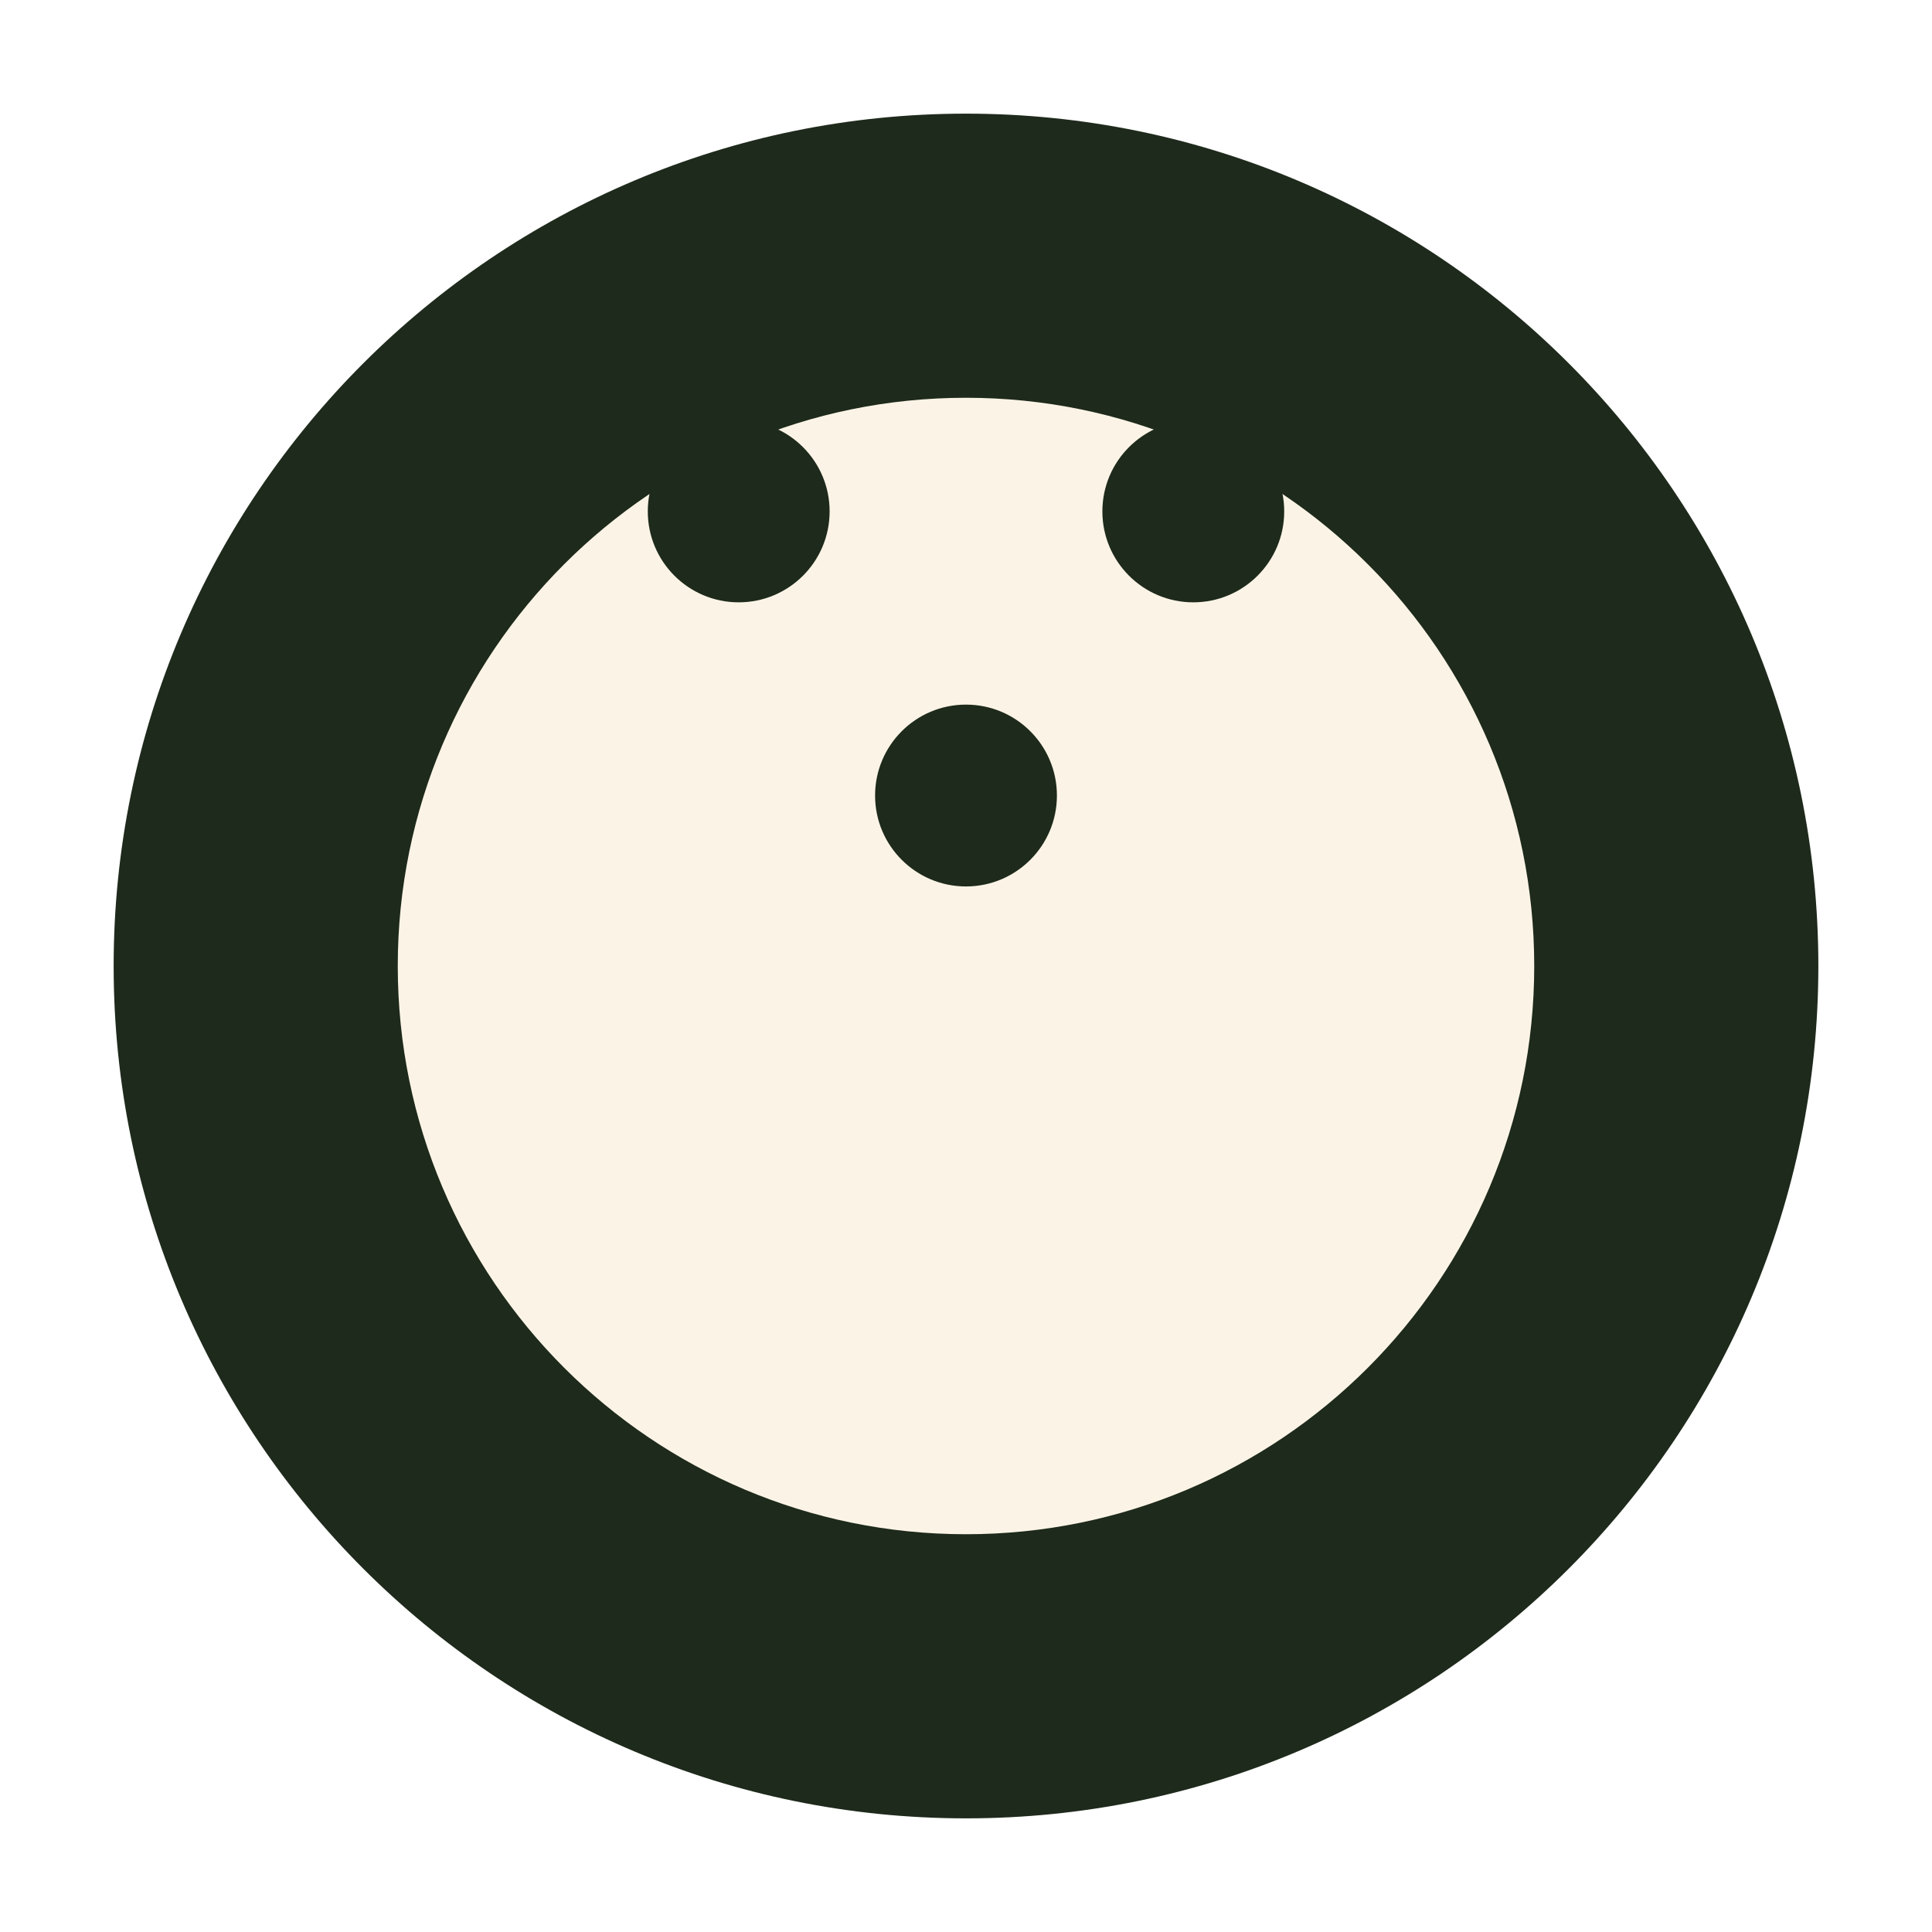
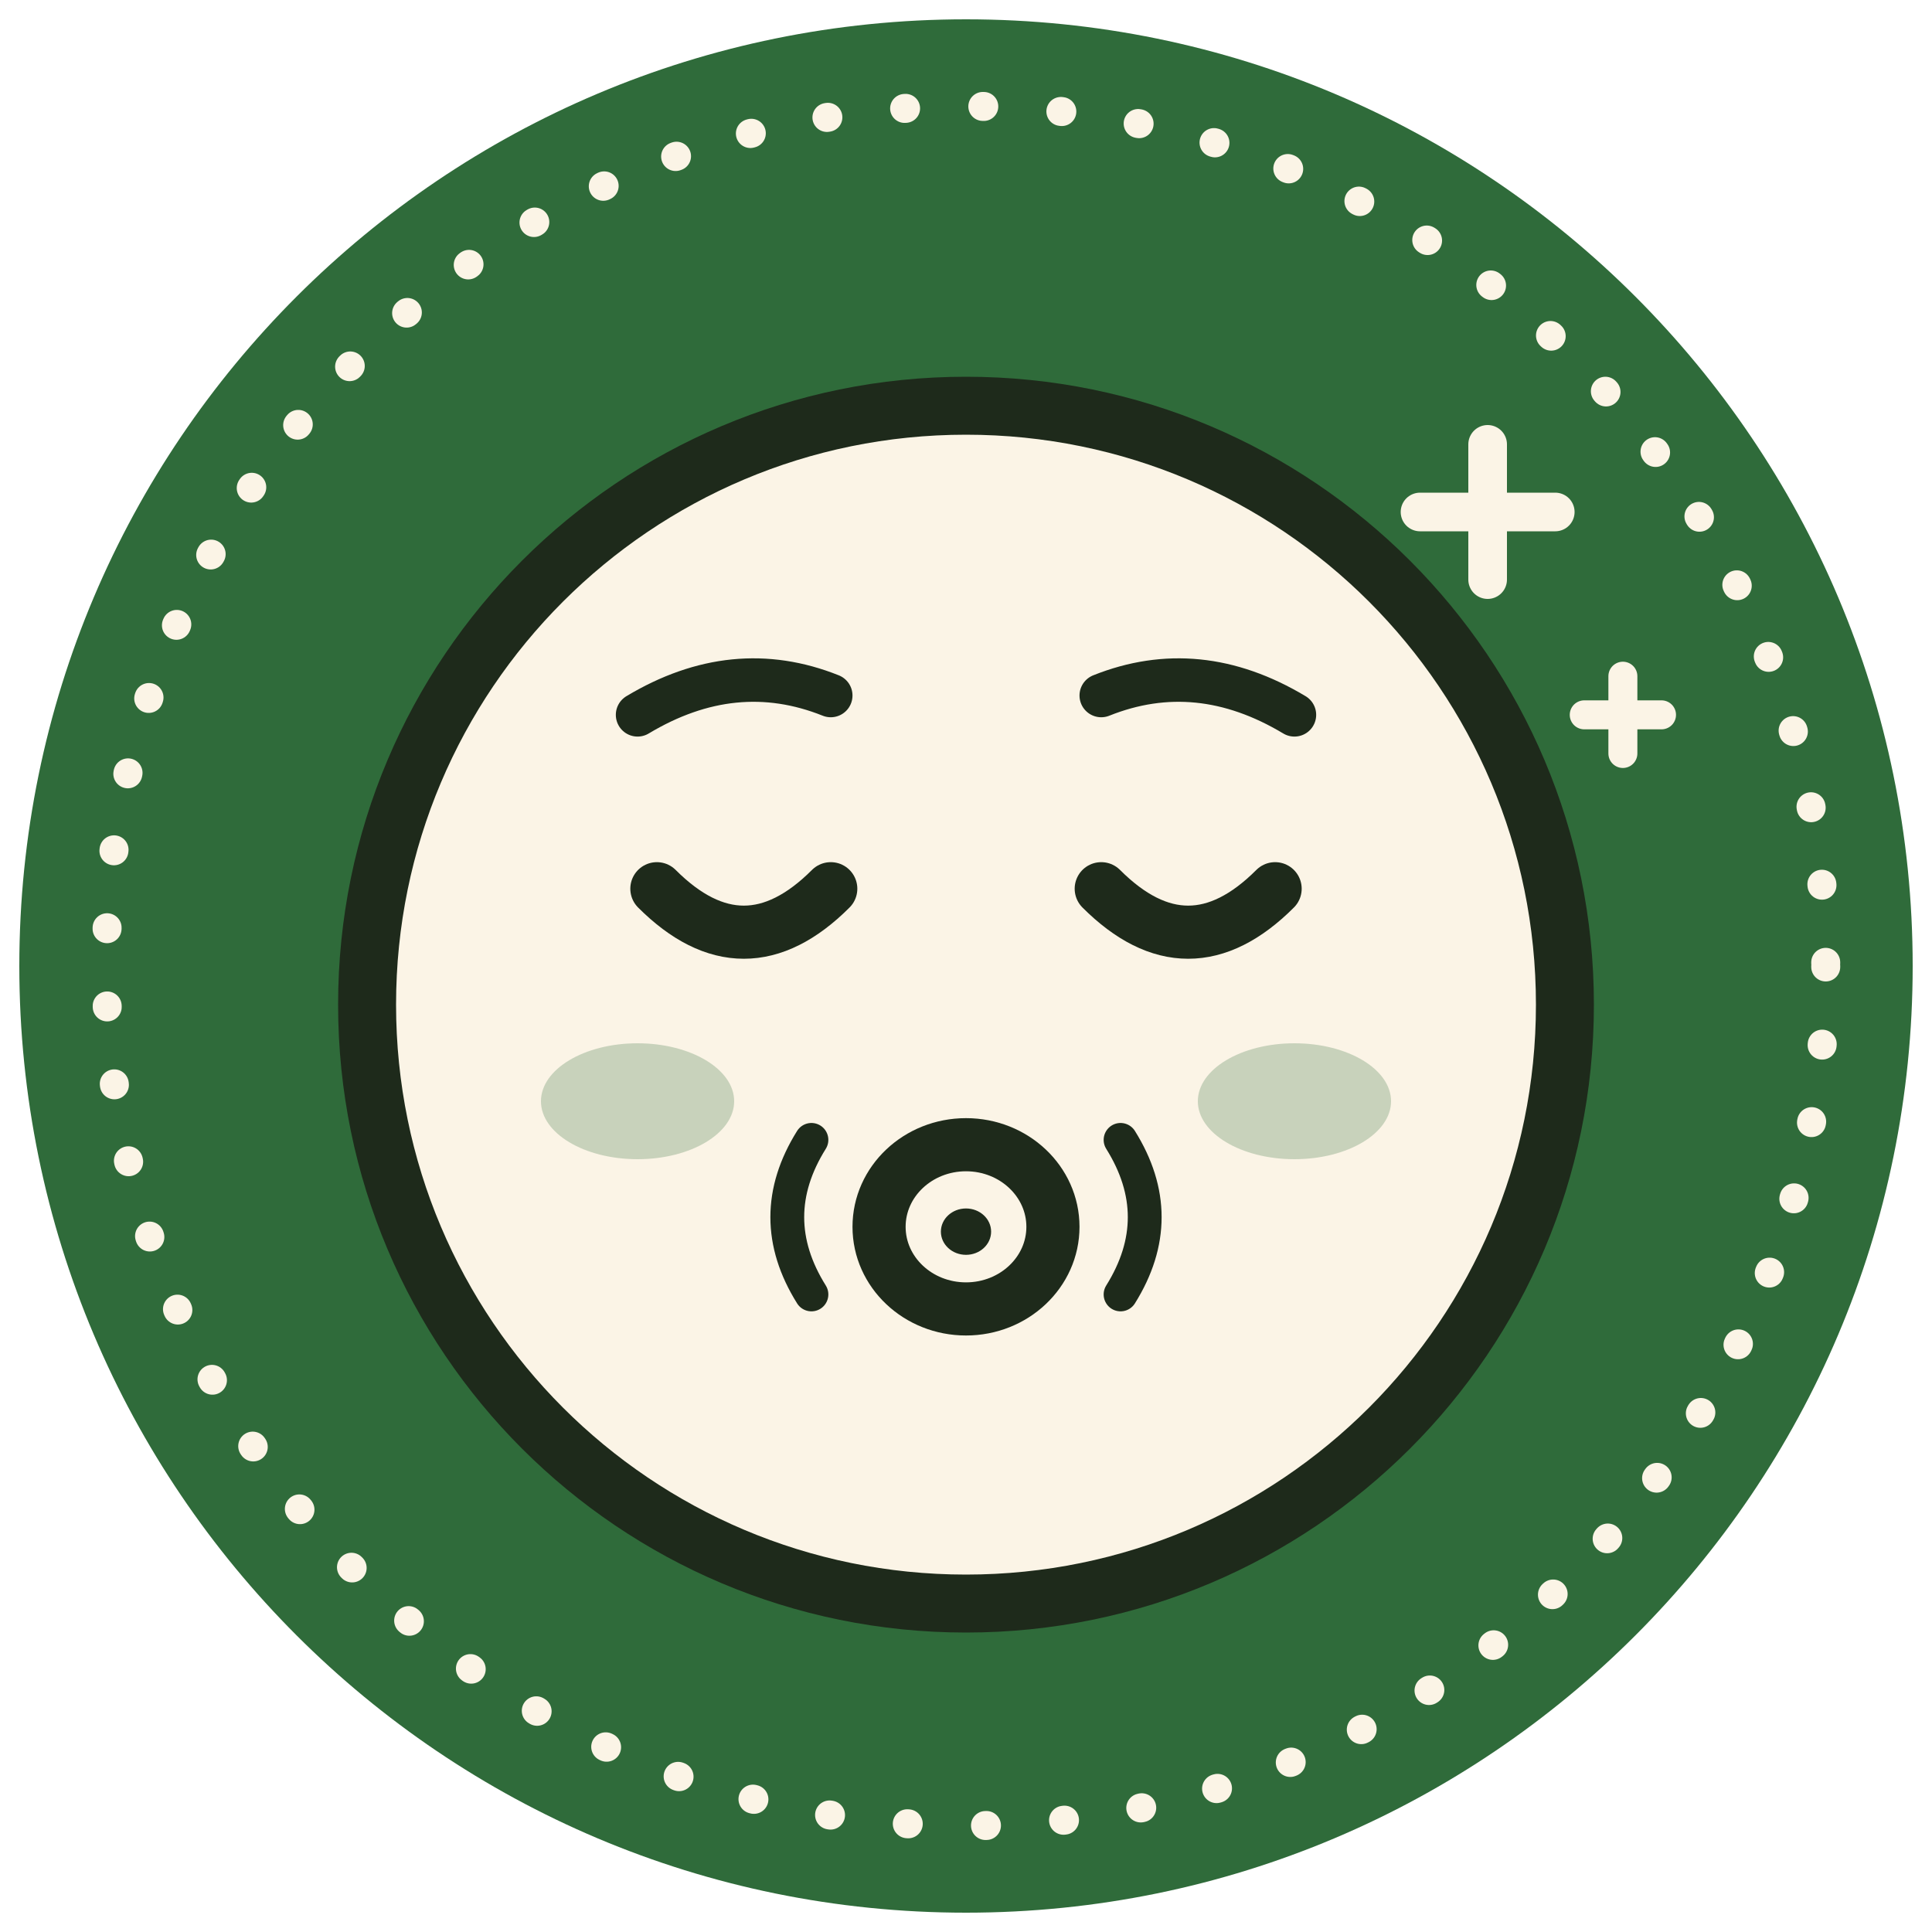
- <svg xmlns="http://www.w3.org/2000/svg" viewBox="0 0 34 34">
-   <circle cx="17" cy="17" r="15" fill="#1E2A1B" />
-   <circle cx="17" cy="17" r="10" fill="#FBF4E6" />
-   <circle cx="13" cy="9" r="1.6" fill="#1E2A1B" />
-   <circle cx="21" cy="9" r="1.6" fill="#1E2A1B" />
-   <circle cx="17" cy="14" r="1.6" fill="#1E2A1B" />
+ <svg xmlns="http://www.w3.org/2000/svg" viewBox="0 0 200 200" role="img" aria-label="Coco Mogu and Fried Noodles logo: a happy face sipping">
+   <circle cx="100" cy="100" r="98" fill="#2F6B3A" />
+   <circle cx="100" cy="100" r="89" fill="none" stroke="#FBF4E6" stroke-width="3" stroke-dasharray="0.1 8" stroke-linecap="round" />
+   <circle cx="100" cy="104" r="62" fill="#FBF4E6" stroke="#1E2A1B" stroke-width="6" />
+   <path d="M66 74 q10 -6 20 -2" fill="none" stroke="#1E2A1B" stroke-width="4.5" stroke-linecap="round" />
+   <path d="M114 72 q10 -4 20 2" fill="none" stroke="#1E2A1B" stroke-width="4.5" stroke-linecap="round" />
+   <path d="M68 92 q9 9 18 0" fill="none" stroke="#1E2A1B" stroke-width="5.5" stroke-linecap="round" />
+   <path d="M114 92 q9 9 18 0" fill="none" stroke="#1E2A1B" stroke-width="5.5" stroke-linecap="round" />
+   <ellipse cx="66" cy="114" rx="10" ry="6" fill="#2F6B3A" opacity="0.25" />
+   <ellipse cx="134" cy="114" rx="10" ry="6" fill="#2F6B3A" opacity="0.25" />
+   <path d="M84 118 q-5 8 0 16" fill="none" stroke="#1E2A1B" stroke-width="3.5" stroke-linecap="round" />
+   <path d="M116 118 q5 8 0 16" fill="none" stroke="#1E2A1B" stroke-width="3.5" stroke-linecap="round" />
+   <ellipse cx="100" cy="127" rx="9" ry="8.5" fill="#FBF4E6" stroke="#1E2A1B" stroke-width="5.5" />
+   <ellipse cx="100" cy="127.5" rx="2.6" ry="2.4" fill="#1E2A1B" />
+   <path d="M154 46 v14 M147 53 h14" stroke="#FBF4E6" stroke-width="4" stroke-linecap="round" />
+   <path d="M168 70 v8 M164 74 h8" stroke="#FBF4E6" stroke-width="3" stroke-linecap="round" />
</svg>
